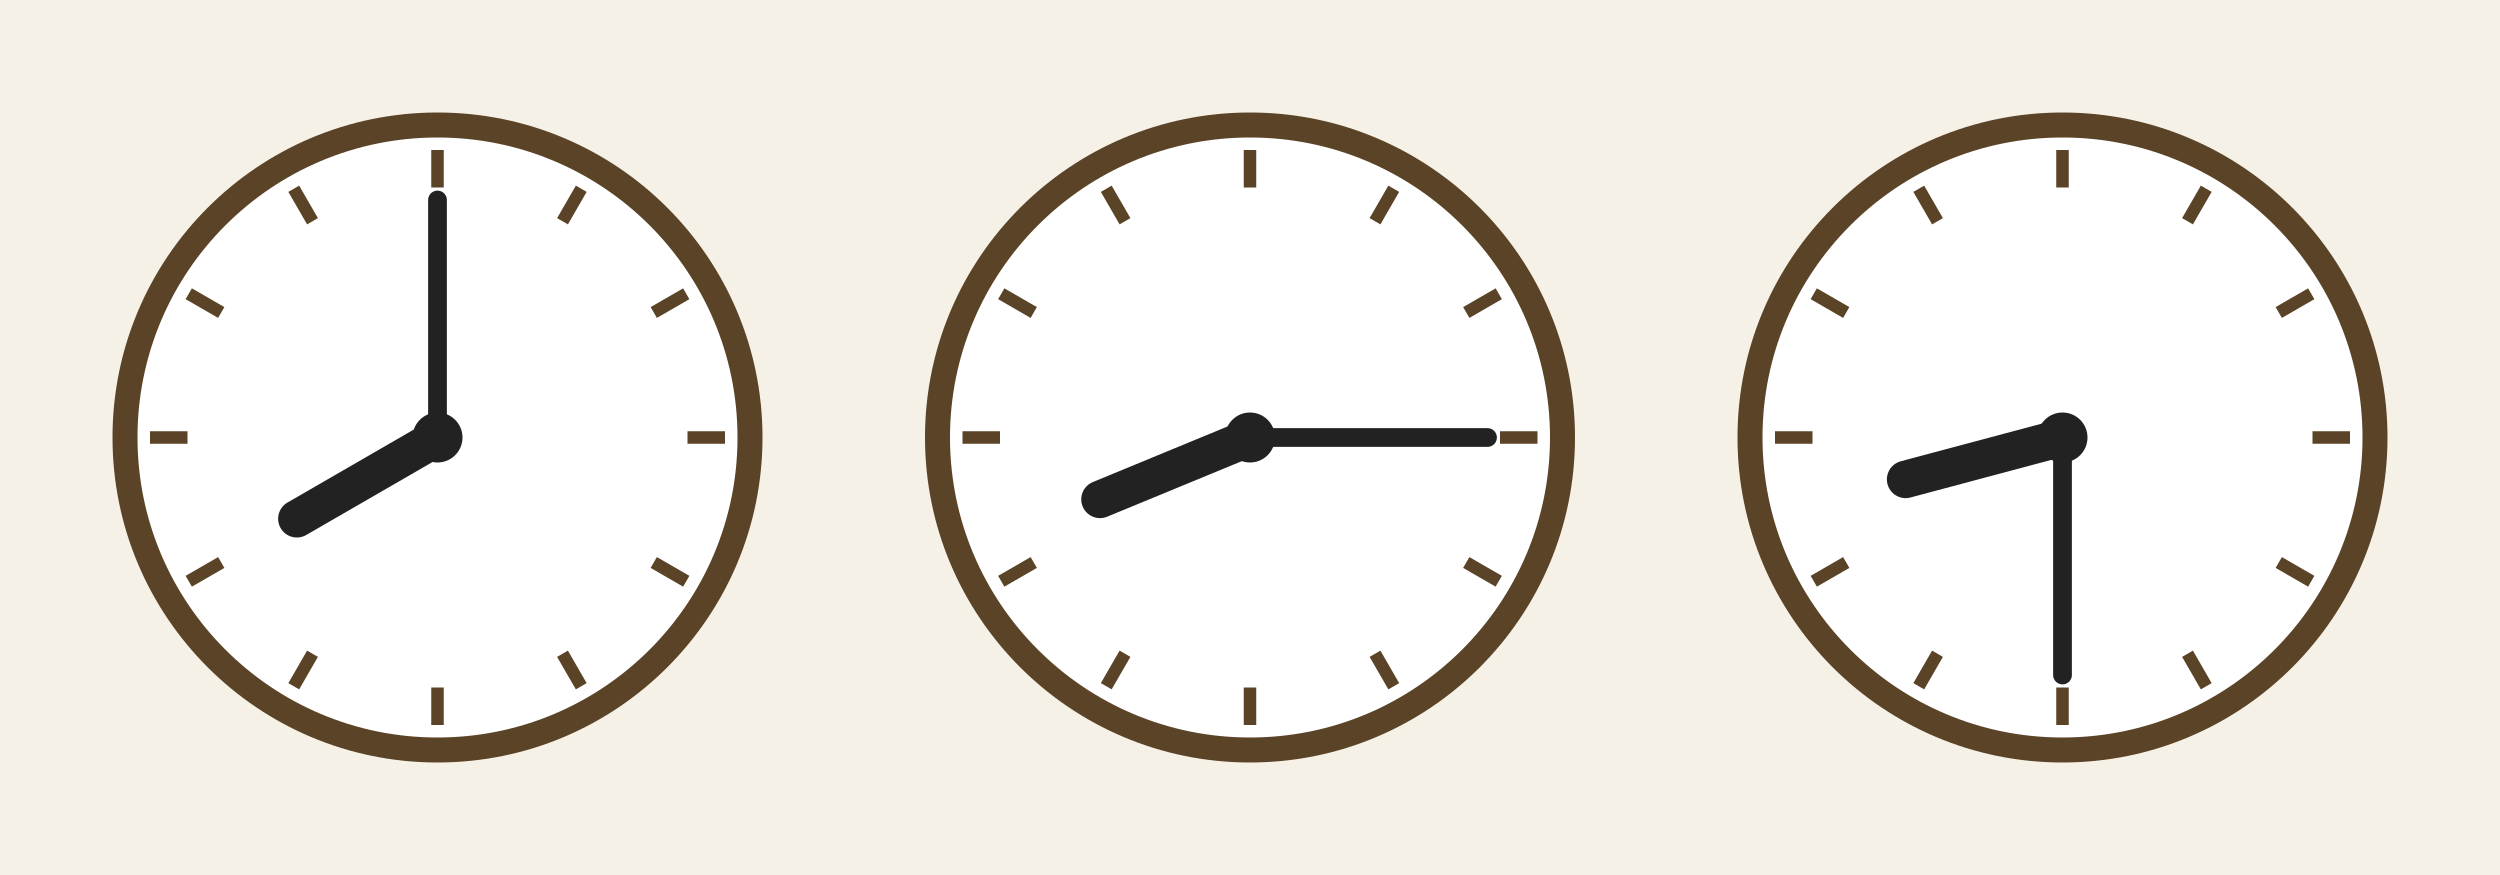
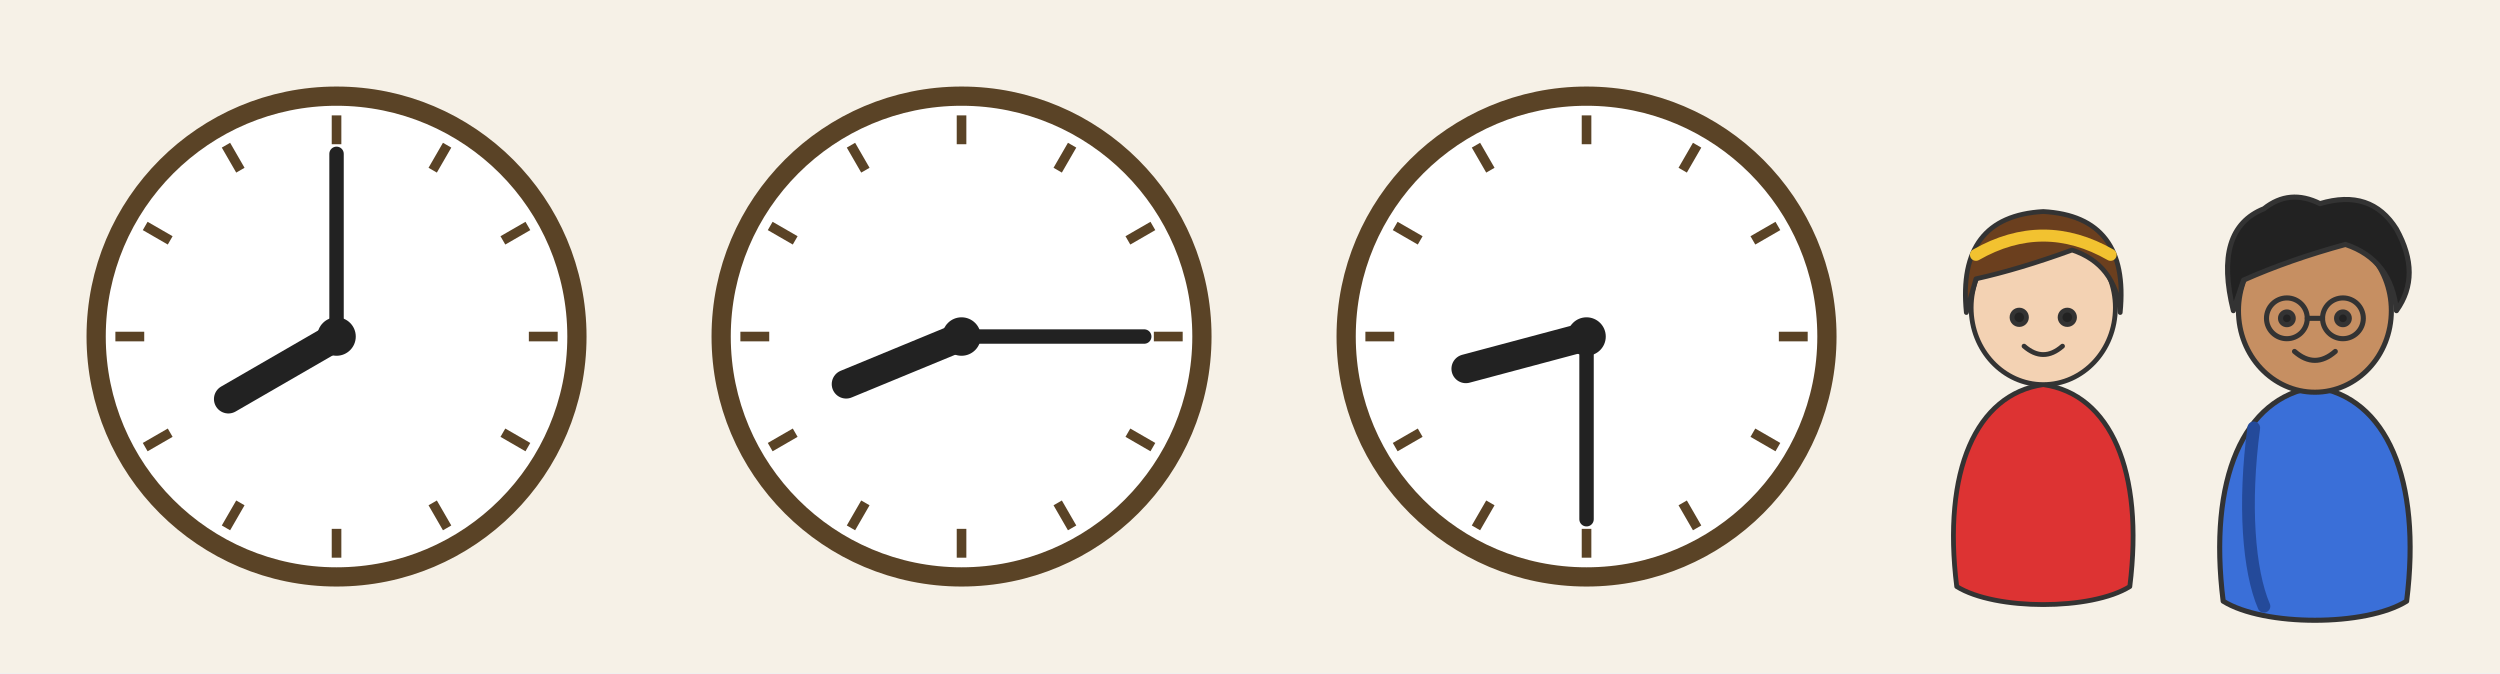
- <svg xmlns="http://www.w3.org/2000/svg" viewBox="0 0 400 140" width="400" height="140">
-   <rect width="400" height="140" fill="#f6f1e7" />
+ <svg xmlns="http://www.w3.org/2000/svg" viewBox="0 0 520 140" width="520" height="140" role="img">
+   <rect width="520" height="140" fill="#f6f1e7" />
  <circle cx="70" cy="70" r="50" fill="#fff" stroke="#5a4326" stroke-width="4" />
  <line x1="70.0" y1="30.0" x2="70.0" y2="24.0" stroke="#5a4326" stroke-width="2" />
  <line x1="90.0" y1="35.4" x2="93.0" y2="30.2" stroke="#5a4326" stroke-width="2" />
  <line x1="104.6" y1="50.0" x2="109.8" y2="47.0" stroke="#5a4326" stroke-width="2" />
  <line x1="110.0" y1="70.0" x2="116.0" y2="70.0" stroke="#5a4326" stroke-width="2" />
  <line x1="104.6" y1="90.0" x2="109.8" y2="93.0" stroke="#5a4326" stroke-width="2" />
  <line x1="90.0" y1="104.6" x2="93.0" y2="109.8" stroke="#5a4326" stroke-width="2" />
  <line x1="70.0" y1="110.0" x2="70.0" y2="116.0" stroke="#5a4326" stroke-width="2" />
  <line x1="50.0" y1="104.6" x2="47.0" y2="109.8" stroke="#5a4326" stroke-width="2" />
  <line x1="35.4" y1="90.0" x2="30.2" y2="93.0" stroke="#5a4326" stroke-width="2" />
  <line x1="30.0" y1="70.0" x2="24.0" y2="70.0" stroke="#5a4326" stroke-width="2" />
  <line x1="35.4" y1="50.0" x2="30.2" y2="47.0" stroke="#5a4326" stroke-width="2" />
  <line x1="50.0" y1="35.4" x2="47.0" y2="30.2" stroke="#5a4326" stroke-width="2" />
  <line x1="70" y1="70" x2="47.5" y2="83.0" stroke="#222" stroke-width="6" stroke-linecap="round" />
  <line x1="70" y1="70" x2="70.0" y2="32.0" stroke="#222" stroke-width="3" stroke-linecap="round" />
  <circle cx="70" cy="70" r="4" fill="#222" />
  <circle cx="200" cy="70" r="50" fill="#fff" stroke="#5a4326" stroke-width="4" />
  <line x1="200.0" y1="30.0" x2="200.0" y2="24.0" stroke="#5a4326" stroke-width="2" />
  <line x1="220.0" y1="35.4" x2="223.0" y2="30.2" stroke="#5a4326" stroke-width="2" />
  <line x1="234.6" y1="50.0" x2="239.8" y2="47.0" stroke="#5a4326" stroke-width="2" />
  <line x1="240.0" y1="70.0" x2="246.0" y2="70.0" stroke="#5a4326" stroke-width="2" />
  <line x1="234.6" y1="90.0" x2="239.8" y2="93.0" stroke="#5a4326" stroke-width="2" />
  <line x1="220.0" y1="104.6" x2="223.0" y2="109.8" stroke="#5a4326" stroke-width="2" />
  <line x1="200.0" y1="110.0" x2="200.0" y2="116.0" stroke="#5a4326" stroke-width="2" />
  <line x1="180.0" y1="104.6" x2="177.0" y2="109.8" stroke="#5a4326" stroke-width="2" />
  <line x1="165.4" y1="90.0" x2="160.2" y2="93.0" stroke="#5a4326" stroke-width="2" />
  <line x1="160.0" y1="70.0" x2="154.0" y2="70.0" stroke="#5a4326" stroke-width="2" />
  <line x1="165.4" y1="50.0" x2="160.2" y2="47.0" stroke="#5a4326" stroke-width="2" />
  <line x1="180.0" y1="35.4" x2="177.0" y2="30.2" stroke="#5a4326" stroke-width="2" />
  <line x1="200" y1="70" x2="176.0" y2="79.9" stroke="#222" stroke-width="6" stroke-linecap="round" />
  <line x1="200" y1="70" x2="238.0" y2="70.0" stroke="#222" stroke-width="3" stroke-linecap="round" />
  <circle cx="200" cy="70" r="4" fill="#222" />
  <circle cx="330" cy="70" r="50" fill="#fff" stroke="#5a4326" stroke-width="4" />
  <line x1="330.0" y1="30.0" x2="330.0" y2="24.0" stroke="#5a4326" stroke-width="2" />
  <line x1="350.0" y1="35.4" x2="353.0" y2="30.2" stroke="#5a4326" stroke-width="2" />
  <line x1="364.6" y1="50.0" x2="369.8" y2="47.0" stroke="#5a4326" stroke-width="2" />
  <line x1="370.0" y1="70.0" x2="376.0" y2="70.0" stroke="#5a4326" stroke-width="2" />
  <line x1="364.6" y1="90.0" x2="369.8" y2="93.0" stroke="#5a4326" stroke-width="2" />
  <line x1="350.0" y1="104.6" x2="353.0" y2="109.8" stroke="#5a4326" stroke-width="2" />
  <line x1="330.0" y1="110.0" x2="330.0" y2="116.0" stroke="#5a4326" stroke-width="2" />
  <line x1="310.0" y1="104.6" x2="307.0" y2="109.8" stroke="#5a4326" stroke-width="2" />
  <line x1="295.4" y1="90.0" x2="290.2" y2="93.0" stroke="#5a4326" stroke-width="2" />
  <line x1="290.0" y1="70.0" x2="284.0" y2="70.0" stroke="#5a4326" stroke-width="2" />
  <line x1="295.4" y1="50.0" x2="290.2" y2="47.0" stroke="#5a4326" stroke-width="2" />
  <line x1="310.0" y1="35.4" x2="307.0" y2="30.2" stroke="#5a4326" stroke-width="2" />
  <line x1="330" y1="70" x2="304.9" y2="76.7" stroke="#222" stroke-width="6" stroke-linecap="round" />
  <line x1="330" y1="70" x2="330.0" y2="108.0" stroke="#222" stroke-width="3" stroke-linecap="round" />
  <circle cx="330" cy="70" r="4" fill="#222" />
+   <g class="lea" transform="translate(400,38) scale(0.5)" stroke="#333" stroke-width="2" stroke-linejoin="round" stroke-linecap="round">
+     <path d="M14 168 C8 120 22 88 50 84 C78 88 92 120 86 168 C70 178 30 178 14 168 Z" fill="#d33" />
+     <ellipse cx="50" cy="52" rx="30" ry="32" fill="#f3d2b3" />
+     <path d="M18 54 Q14 14 50 12 Q86 14 82 54 Q80 34 62 28 Q40 36 22 40 Z" fill="#6b3f1e" />
+     <path d="M22 30 Q50 14 78 30" fill="none" stroke="#f2c230" stroke-width="5" />
+     <circle cx="40" cy="56" r="3" fill="#222" />
+     <circle cx="60" cy="56" r="3" fill="#222" />
+     <path d="M42 68 Q50 75 58 68" fill="none" />
+   </g>
+   <g class="noe" transform="translate(455,36) scale(0.53)" stroke="#333" stroke-width="2" stroke-linejoin="round" stroke-linecap="round">
+     <path d="M14 168 C8 120 22 88 50 84 C78 88 92 120 86 168 C70 178 30 178 14 168 Z" fill="#3a6fd8" />
+     <path d="M26 100 C22 130 24 156 30 170" stroke="#244a9a" stroke-width="5" fill="none" />
+     <ellipse cx="50" cy="54" rx="30" ry="32" fill="#c68f62" />
+     <path d="M18 54 Q10 22 30 14 Q40 6 52 12 Q72 6 82 22 Q92 40 82 54 Q80 34 62 28 Q40 34 22 42 Z" fill="#222" />
+     <circle cx="39" cy="57" r="8" fill="none" />
+     <circle cx="61" cy="57" r="8" fill="none" />
+     <path d="M47 57 L53 57" fill="none" />
+     <circle cx="39" cy="57" r="2.5" fill="#222" />
+     <circle cx="61" cy="57" r="2.5" fill="#222" />
+     <path d="M42 70 Q50 77 58 70" fill="none" />
+   </g>
</svg>
